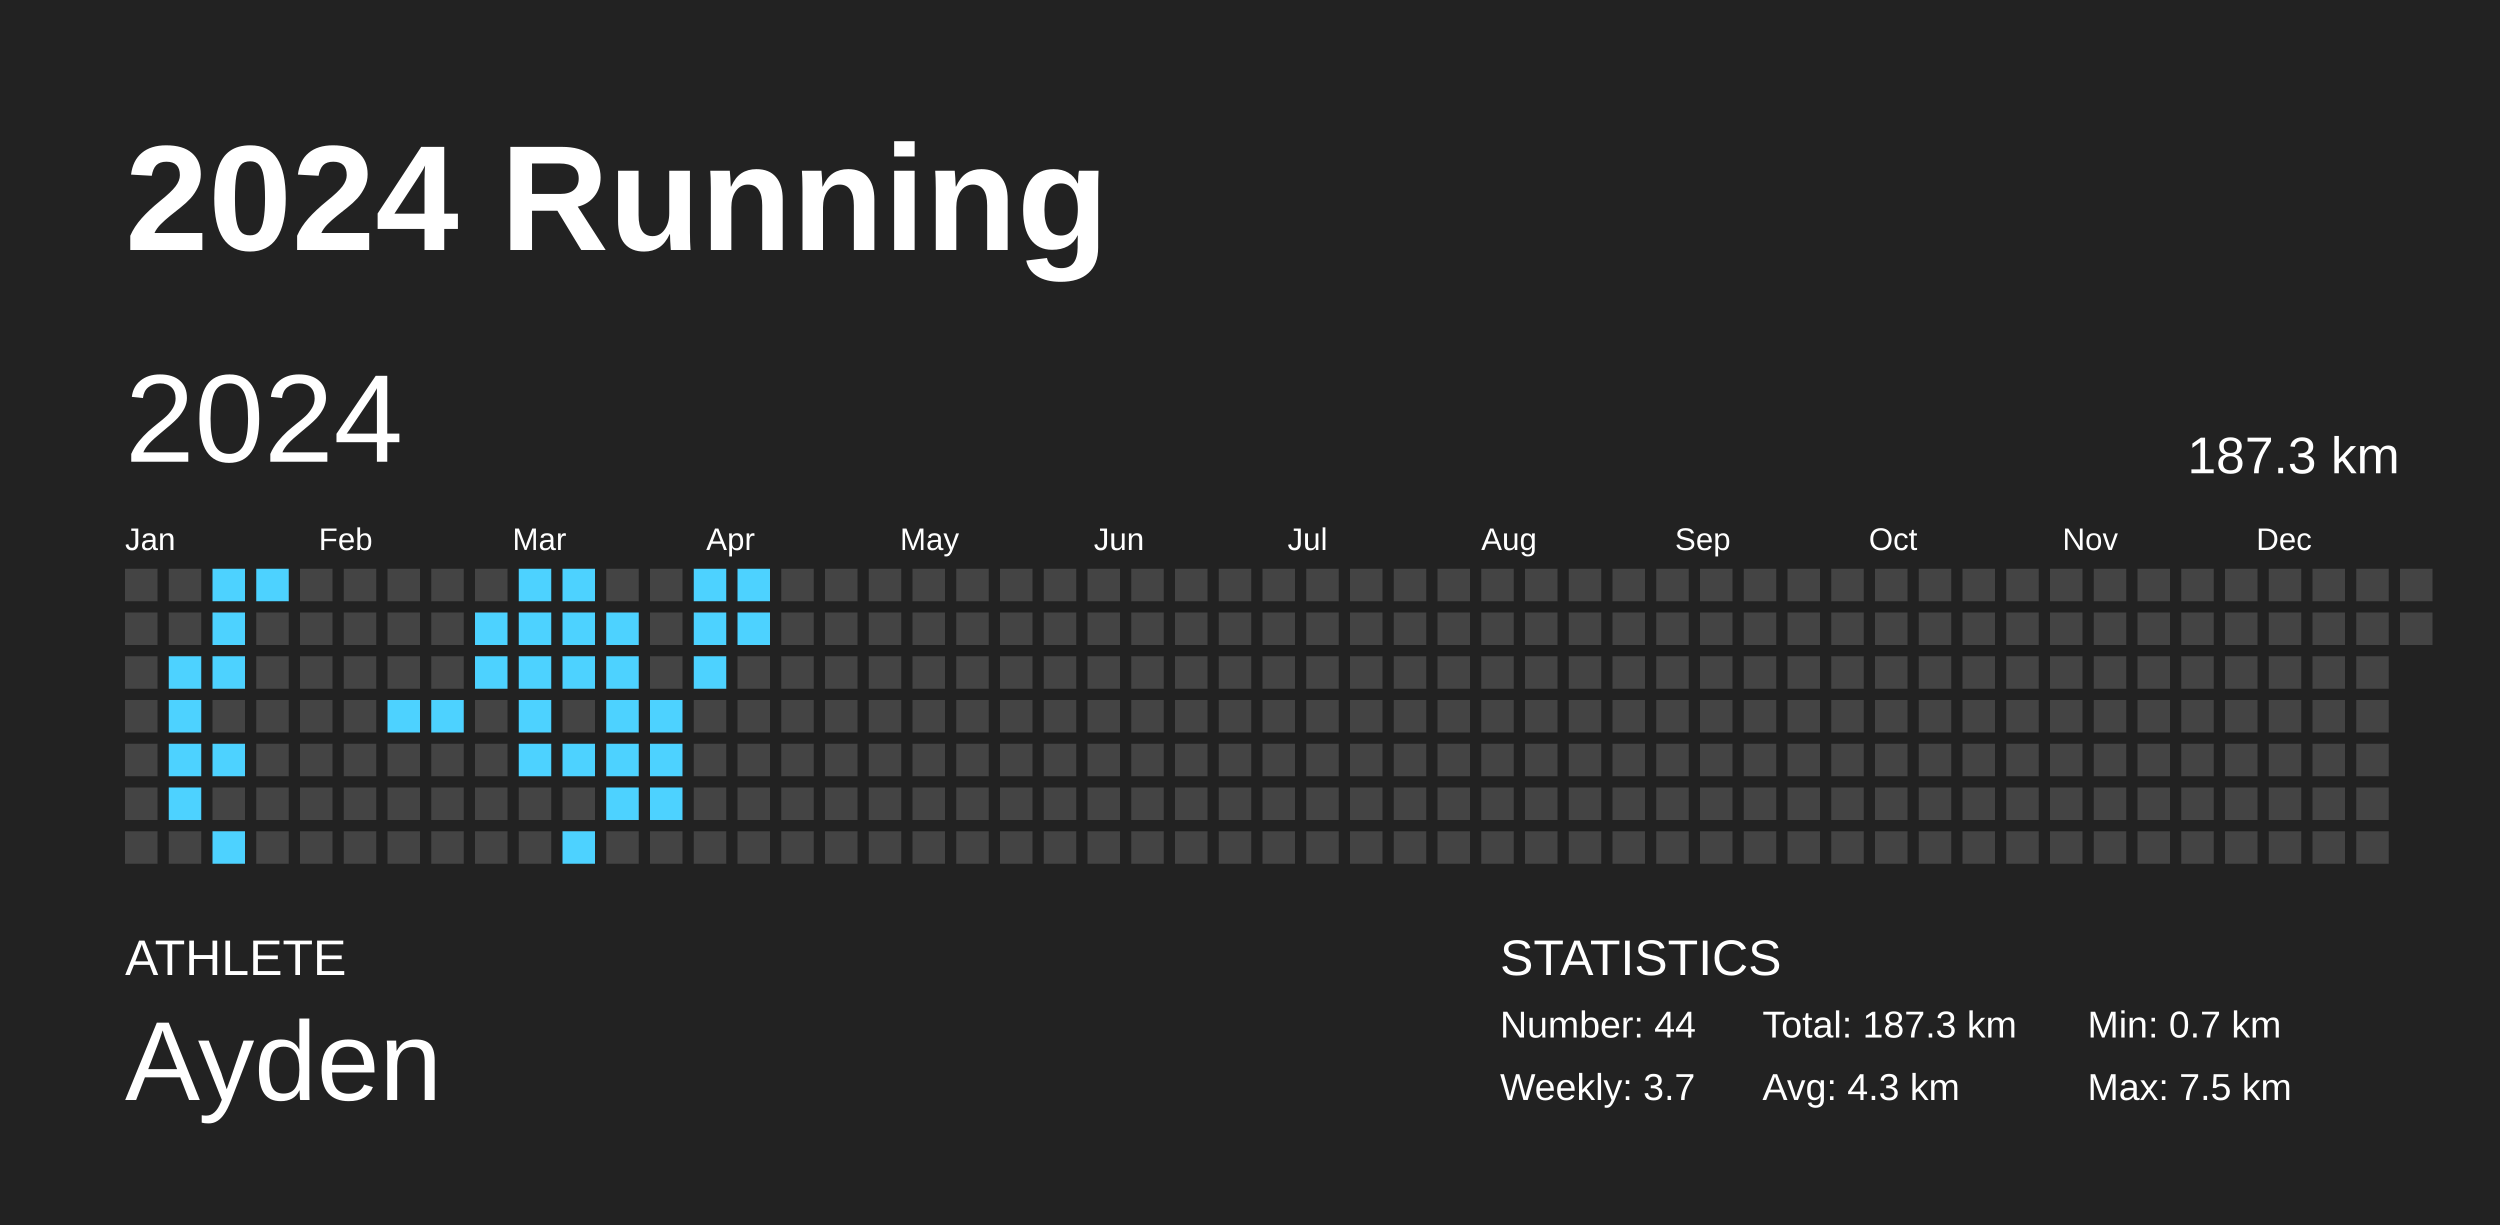
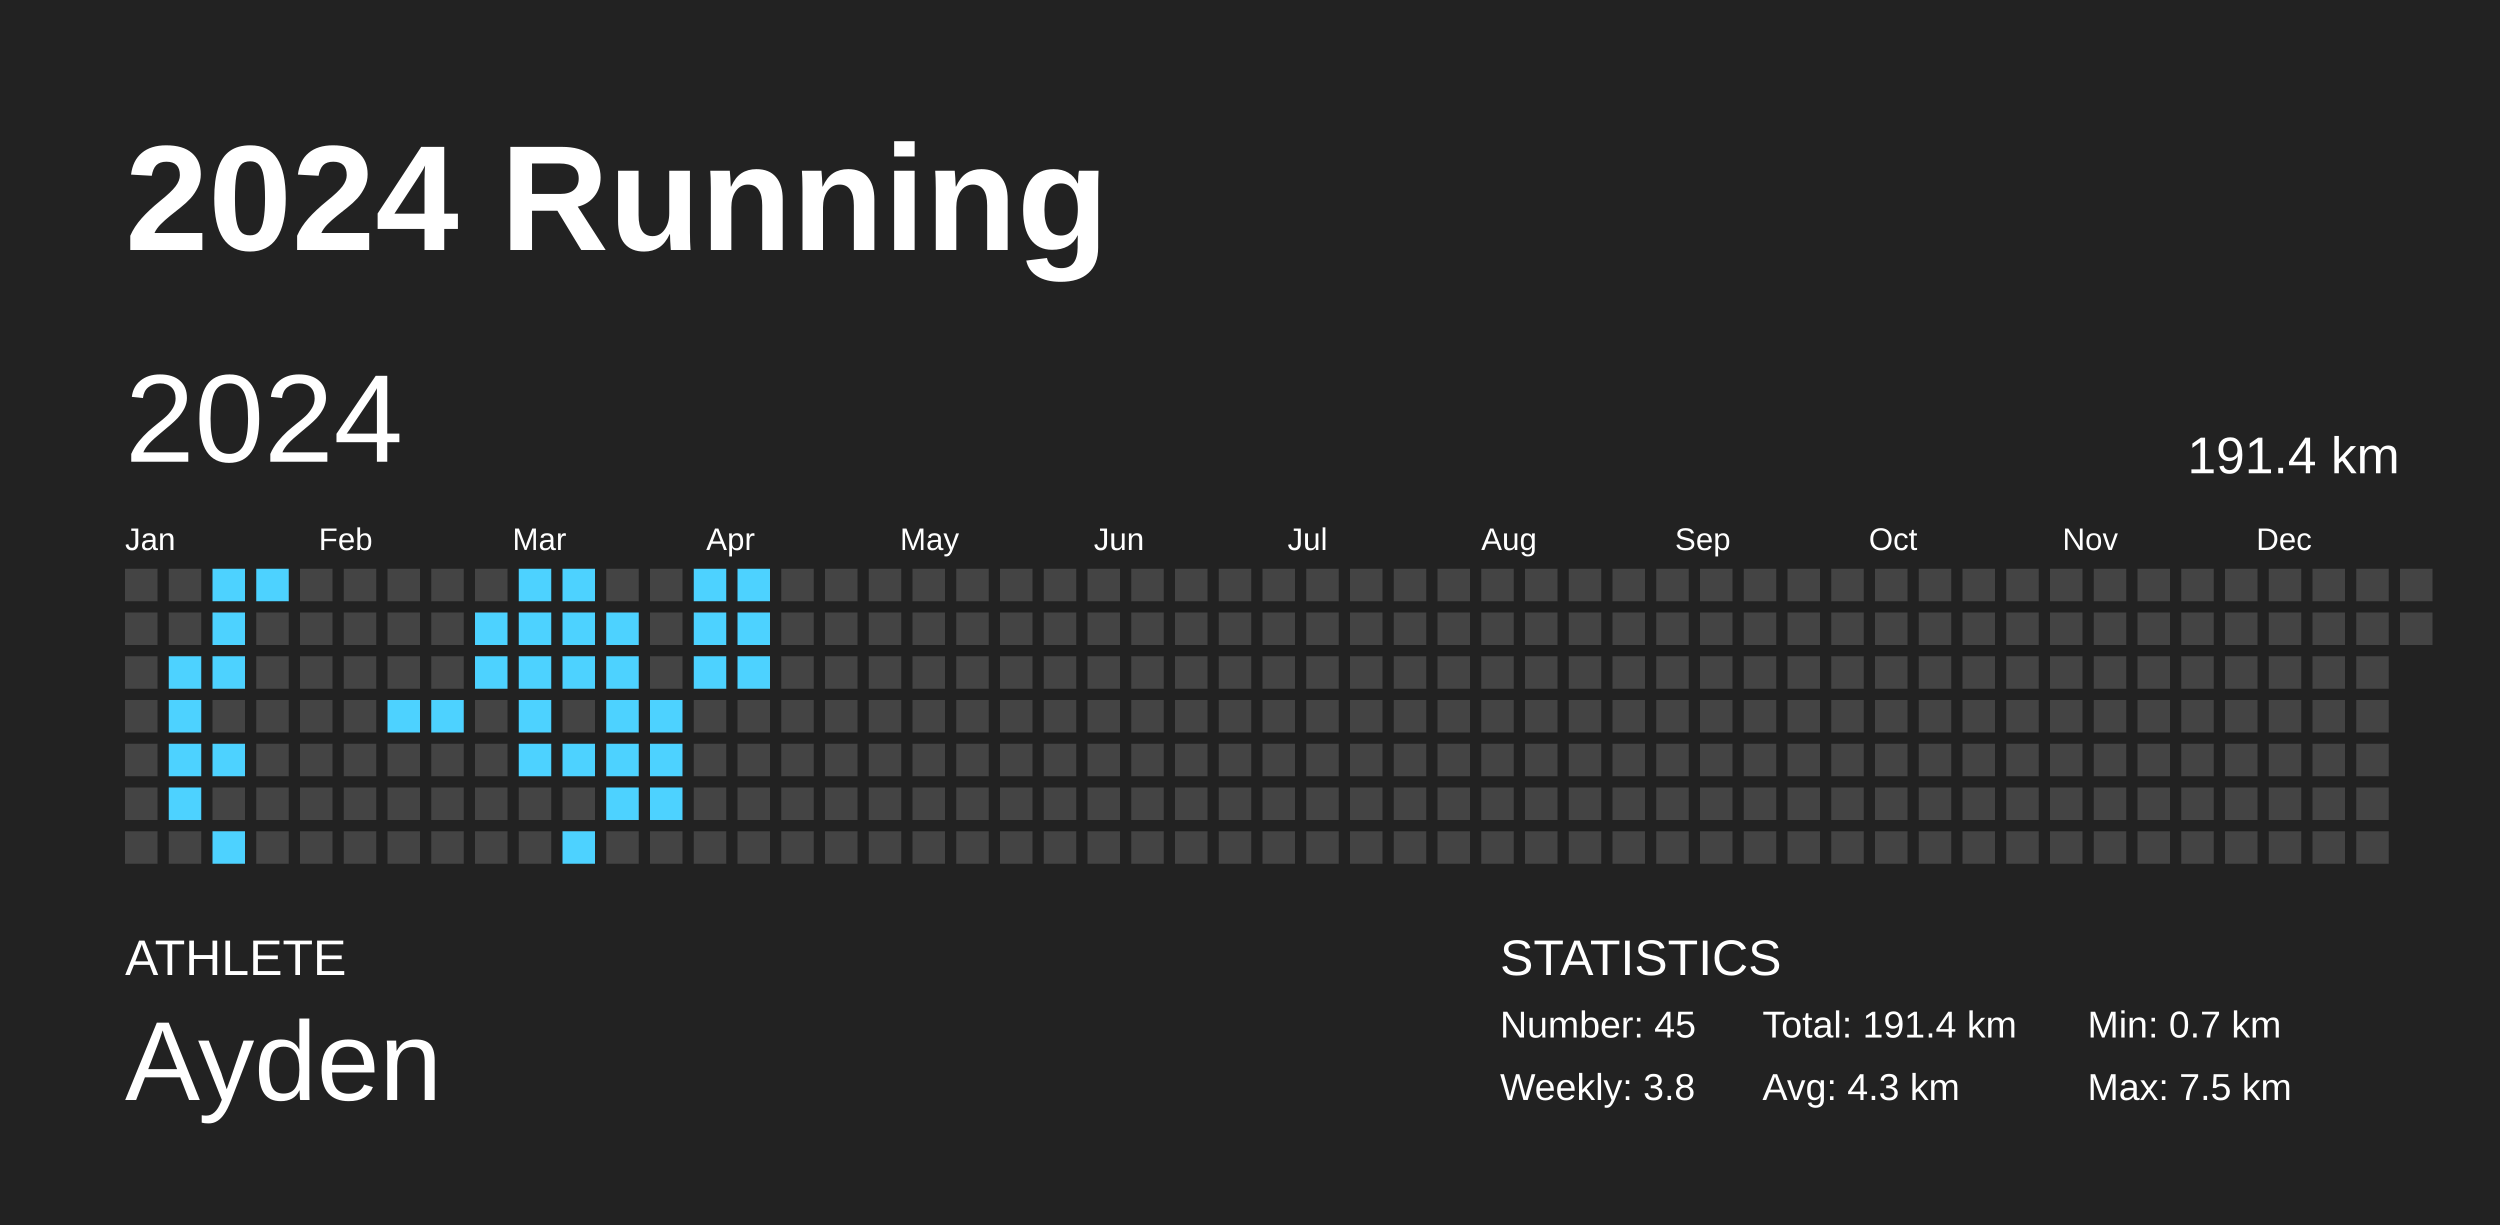
<svg xmlns="http://www.w3.org/2000/svg" baseProfile="full" height="98mm" version="1.1" viewBox="0,0,200,98" width="200mm">
  <defs />
  <rect fill="#222222" height="98" width="200" x="0" y="0" />
  <text fill="#FFFFFF" style="font-size:12px; font-family:Arial; font-weight:bold;" x="10" y="20">2024 Running</text>
  <text fill="#FFFFFF" style="font-size:4px; font-family:Arial" x="10" y="78">ATHLETE</text>
  <text fill="#FFFFFF" style="font-size:9px; font-family:Arial" x="10" y="88">Ayden</text>
  <text fill="#FFFFFF" style="font-size:4px; font-family:Arial" x="120" y="78">STATISTICS</text>
-   <text fill="#FFFFFF" style="font-size:3px; font-family:Arial" x="120" y="83">Number: 44</text>
-   <text fill="#FFFFFF" style="font-size:3px; font-family:Arial" x="120" y="88">Weekly: 3.7</text>
-   <text fill="#FFFFFF" style="font-size:3px; font-family:Arial" x="141" y="83">Total: 187.3 km</text>
+   <text fill="#FFFFFF" style="font-size:3px; font-family:Arial" x="120" y="83">Number: 45</text>
+   <text fill="#FFFFFF" style="font-size:3px; font-family:Arial" x="120" y="88">Weekly: 3.8</text>
+   <text fill="#FFFFFF" style="font-size:3px; font-family:Arial" x="141" y="83">Total: 191.4 km</text>
  <text fill="#FFFFFF" style="font-size:3px; font-family:Arial" x="141" y="88">Avg: 4.3 km</text>
  <text fill="#FFFFFF" style="font-size:3px; font-family:Arial" x="167" y="83">Min: 0.7 km</text>
  <text fill="#FFFFFF" style="font-size:3px; font-family:Arial" x="167" y="88">Max: 7.5 km</text>
  <text dominant-baseline="hanging" fill="#FFFFFF" style="font-size:10.0px; font-family:Arial;" x="10" y="30">2024</text>
-   <text dominant-baseline="hanging" fill="#FFFFFF" style="font-size:4.125px; font-family:Arial;" x="175" y="35">187.3 km</text>
+   <text dominant-baseline="hanging" fill="#FFFFFF" style="font-size:4.125px; font-family:Arial;" x="175" y="35">191.4 km</text>
  <text fill="#FFFFFF" style="font-size:2.5px; font-family:Arial" x="10.0" y="44">Jan</text>
  <text fill="#FFFFFF" style="font-size:2.5px; font-family:Arial" x="25.5" y="44">Feb</text>
  <text fill="#FFFFFF" style="font-size:2.5px; font-family:Arial" x="41.0" y="44">Mar</text>
  <text fill="#FFFFFF" style="font-size:2.5px; font-family:Arial" x="56.5" y="44">Apr</text>
  <text fill="#FFFFFF" style="font-size:2.5px; font-family:Arial" x="72.0" y="44">May</text>
  <text fill="#FFFFFF" style="font-size:2.5px; font-family:Arial" x="87.5" y="44">Jun</text>
  <text fill="#FFFFFF" style="font-size:2.5px; font-family:Arial" x="103.0" y="44">Jul</text>
  <text fill="#FFFFFF" style="font-size:2.5px; font-family:Arial" x="118.5" y="44">Aug</text>
  <text fill="#FFFFFF" style="font-size:2.5px; font-family:Arial" x="134.0" y="44">Sep</text>
  <text fill="#FFFFFF" style="font-size:2.5px; font-family:Arial" x="149.5" y="44">Oct</text>
  <text fill="#FFFFFF" style="font-size:2.5px; font-family:Arial" x="165.0" y="44">Nov</text>
  <text fill="#FFFFFF" style="font-size:2.5px; font-family:Arial" x="180.5" y="44">Dec</text>
  <rect fill="#444444" height="2.6" width="2.6" x="10.0" y="45.5" />
  <rect fill="#444444" height="2.6" width="2.6" x="10.0" y="49.0" />
  <rect fill="#444444" height="2.6" width="2.6" x="10.0" y="52.5" />
  <rect fill="#444444" height="2.6" width="2.6" x="10.0" y="56.0" />
  <rect fill="#444444" height="2.6" width="2.6" x="10.0" y="59.5" />
  <rect fill="#444444" height="2.6" width="2.6" x="10.0" y="63.0" />
  <rect fill="#444444" height="2.6" width="2.6" x="10.0" y="66.5" />
  <rect fill="#444444" height="2.6" width="2.6" x="13.5" y="45.5" />
  <rect fill="#444444" height="2.6" width="2.6" x="13.5" y="49.0" />
  <rect fill="#4dd2ff" height="2.6" width="2.6" x="13.5" y="52.5" />
  <rect fill="#4dd2ff" height="2.6" width="2.6" x="13.5" y="56.0" />
  <rect fill="#4dd2ff" height="2.6" width="2.6" x="13.5" y="59.5" />
  <rect fill="#4dd2ff" height="2.6" width="2.6" x="13.5" y="63.0" />
  <rect fill="#444444" height="2.6" width="2.6" x="13.5" y="66.5" />
  <rect fill="#4dd2ff" height="2.6" width="2.6" x="17.0" y="45.5" />
  <rect fill="#4dd2ff" height="2.6" width="2.6" x="17.0" y="49.0" />
  <rect fill="#4dd2ff" height="2.6" width="2.6" x="17.0" y="52.5" />
  <rect fill="#444444" height="2.6" width="2.6" x="17.0" y="56.0" />
  <rect fill="#4dd2ff" height="2.6" width="2.6" x="17.0" y="59.5" />
  <rect fill="#444444" height="2.6" width="2.6" x="17.0" y="63.0" />
  <rect fill="#4dd2ff" height="2.6" width="2.6" x="17.0" y="66.5" />
  <rect fill="#4dd2ff" height="2.6" width="2.6" x="20.5" y="45.5" />
  <rect fill="#444444" height="2.6" width="2.6" x="20.5" y="49.0" />
  <rect fill="#444444" height="2.6" width="2.6" x="20.5" y="52.5" />
  <rect fill="#444444" height="2.6" width="2.6" x="20.5" y="56.0" />
  <rect fill="#444444" height="2.6" width="2.6" x="20.5" y="59.5" />
  <rect fill="#444444" height="2.6" width="2.6" x="20.5" y="63.0" />
  <rect fill="#444444" height="2.6" width="2.6" x="20.5" y="66.5" />
  <rect fill="#444444" height="2.6" width="2.6" x="24.0" y="45.5" />
  <rect fill="#444444" height="2.6" width="2.6" x="24.0" y="49.0" />
  <rect fill="#444444" height="2.6" width="2.6" x="24.0" y="52.5" />
  <rect fill="#444444" height="2.6" width="2.6" x="24.0" y="56.0" />
  <rect fill="#444444" height="2.6" width="2.6" x="24.0" y="59.5" />
  <rect fill="#444444" height="2.6" width="2.6" x="24.0" y="63.0" />
  <rect fill="#444444" height="2.6" width="2.6" x="24.0" y="66.5" />
  <rect fill="#444444" height="2.6" width="2.6" x="27.5" y="45.5" />
  <rect fill="#444444" height="2.6" width="2.6" x="27.5" y="49.0" />
  <rect fill="#444444" height="2.6" width="2.6" x="27.5" y="52.5" />
  <rect fill="#444444" height="2.6" width="2.6" x="27.5" y="56.0" />
  <rect fill="#444444" height="2.6" width="2.6" x="27.5" y="59.5" />
  <rect fill="#444444" height="2.6" width="2.6" x="27.5" y="63.0" />
  <rect fill="#444444" height="2.6" width="2.6" x="27.5" y="66.5" />
  <rect fill="#444444" height="2.6" width="2.6" x="31.0" y="45.5" />
  <rect fill="#444444" height="2.6" width="2.6" x="31.0" y="49.0" />
  <rect fill="#444444" height="2.6" width="2.6" x="31.0" y="52.5" />
  <rect fill="#4dd2ff" height="2.6" width="2.6" x="31.0" y="56.0" />
  <rect fill="#444444" height="2.6" width="2.6" x="31.0" y="59.5" />
  <rect fill="#444444" height="2.6" width="2.6" x="31.0" y="63.0" />
  <rect fill="#444444" height="2.6" width="2.6" x="31.0" y="66.5" />
  <rect fill="#444444" height="2.6" width="2.6" x="34.5" y="45.5" />
  <rect fill="#444444" height="2.6" width="2.6" x="34.5" y="49.0" />
  <rect fill="#444444" height="2.6" width="2.6" x="34.5" y="52.5" />
  <rect fill="#4dd2ff" height="2.6" width="2.6" x="34.5" y="56.0" />
  <rect fill="#444444" height="2.6" width="2.6" x="34.5" y="59.5" />
  <rect fill="#444444" height="2.6" width="2.6" x="34.5" y="63.0" />
  <rect fill="#444444" height="2.6" width="2.6" x="34.5" y="66.5" />
  <rect fill="#444444" height="2.6" width="2.6" x="38.0" y="45.5" />
  <rect fill="#4dd2ff" height="2.6" width="2.6" x="38.0" y="49.0" />
  <rect fill="#4dd2ff" height="2.6" width="2.6" x="38.0" y="52.5" />
  <rect fill="#444444" height="2.6" width="2.6" x="38.0" y="56.0" />
  <rect fill="#444444" height="2.6" width="2.6" x="38.0" y="59.5" />
  <rect fill="#444444" height="2.6" width="2.6" x="38.0" y="63.0" />
  <rect fill="#444444" height="2.6" width="2.6" x="38.0" y="66.5" />
  <rect fill="#4dd2ff" height="2.6" width="2.6" x="41.5" y="45.5" />
  <rect fill="#4dd2ff" height="2.6" width="2.6" x="41.5" y="49.0" />
  <rect fill="#4dd2ff" height="2.6" width="2.6" x="41.5" y="52.5" />
  <rect fill="#4dd2ff" height="2.6" width="2.6" x="41.5" y="56.0" />
  <rect fill="#4dd2ff" height="2.6" width="2.6" x="41.5" y="59.5" />
  <rect fill="#444444" height="2.6" width="2.6" x="41.5" y="63.0" />
  <rect fill="#444444" height="2.6" width="2.6" x="41.5" y="66.5" />
  <rect fill="#4dd2ff" height="2.6" width="2.6" x="45.0" y="45.5" />
  <rect fill="#4dd2ff" height="2.6" width="2.6" x="45.0" y="49.0" />
  <rect fill="#4dd2ff" height="2.6" width="2.6" x="45.0" y="52.5" />
  <rect fill="#444444" height="2.6" width="2.6" x="45.0" y="56.0" />
  <rect fill="#4dd2ff" height="2.6" width="2.6" x="45.0" y="59.5" />
  <rect fill="#444444" height="2.6" width="2.6" x="45.0" y="63.0" />
  <rect fill="#4dd2ff" height="2.6" width="2.6" x="45.0" y="66.5" />
  <rect fill="#444444" height="2.6" width="2.6" x="48.5" y="45.5" />
  <rect fill="#4dd2ff" height="2.6" width="2.6" x="48.5" y="49.0" />
  <rect fill="#4dd2ff" height="2.6" width="2.6" x="48.5" y="52.5" />
  <rect fill="#4dd2ff" height="2.6" width="2.6" x="48.5" y="56.0" />
  <rect fill="#4dd2ff" height="2.6" width="2.6" x="48.5" y="59.5" />
  <rect fill="#4dd2ff" height="2.6" width="2.6" x="48.5" y="63.0" />
  <rect fill="#444444" height="2.6" width="2.6" x="48.5" y="66.5" />
  <rect fill="#444444" height="2.6" width="2.6" x="52.0" y="45.5" />
  <rect fill="#444444" height="2.6" width="2.6" x="52.0" y="49.0" />
  <rect fill="#444444" height="2.6" width="2.6" x="52.0" y="52.5" />
  <rect fill="#4dd2ff" height="2.6" width="2.6" x="52.0" y="56.0" />
  <rect fill="#4dd2ff" height="2.6" width="2.6" x="52.0" y="59.5" />
  <rect fill="#4dd2ff" height="2.6" width="2.6" x="52.0" y="63.0" />
  <rect fill="#444444" height="2.6" width="2.6" x="52.0" y="66.5" />
  <rect fill="#4dd2ff" height="2.6" width="2.6" x="55.5" y="45.5" />
  <rect fill="#4dd2ff" height="2.6" width="2.6" x="55.5" y="49.0" />
  <rect fill="#4dd2ff" height="2.6" width="2.6" x="55.5" y="52.5" />
  <rect fill="#444444" height="2.6" width="2.6" x="55.5" y="56.0" />
  <rect fill="#444444" height="2.6" width="2.6" x="55.5" y="59.5" />
  <rect fill="#444444" height="2.6" width="2.6" x="55.5" y="63.0" />
  <rect fill="#444444" height="2.6" width="2.6" x="55.5" y="66.5" />
  <rect fill="#4dd2ff" height="2.6" width="2.6" x="59.0" y="45.5" />
  <rect fill="#4dd2ff" height="2.6" width="2.6" x="59.0" y="49.0" />
-   <rect fill="#444444" height="2.6" width="2.6" x="59.0" y="52.5" />
+   <rect fill="#4dd2ff" height="2.6" width="2.6" x="59.0" y="52.5" />
  <rect fill="#444444" height="2.6" width="2.6" x="59.0" y="56.0" />
  <rect fill="#444444" height="2.6" width="2.6" x="59.0" y="59.5" />
  <rect fill="#444444" height="2.6" width="2.6" x="59.0" y="63.0" />
  <rect fill="#444444" height="2.6" width="2.6" x="59.0" y="66.5" />
  <rect fill="#444444" height="2.6" width="2.6" x="62.5" y="45.5" />
  <rect fill="#444444" height="2.6" width="2.6" x="62.5" y="49.0" />
  <rect fill="#444444" height="2.6" width="2.6" x="62.5" y="52.5" />
  <rect fill="#444444" height="2.6" width="2.6" x="62.5" y="56.0" />
  <rect fill="#444444" height="2.6" width="2.6" x="62.5" y="59.5" />
  <rect fill="#444444" height="2.6" width="2.6" x="62.5" y="63.0" />
  <rect fill="#444444" height="2.6" width="2.6" x="62.5" y="66.5" />
  <rect fill="#444444" height="2.6" width="2.6" x="66.0" y="45.5" />
  <rect fill="#444444" height="2.6" width="2.6" x="66.0" y="49.0" />
  <rect fill="#444444" height="2.6" width="2.6" x="66.0" y="52.5" />
  <rect fill="#444444" height="2.6" width="2.6" x="66.0" y="56.0" />
  <rect fill="#444444" height="2.6" width="2.6" x="66.0" y="59.5" />
  <rect fill="#444444" height="2.6" width="2.6" x="66.0" y="63.0" />
  <rect fill="#444444" height="2.6" width="2.6" x="66.0" y="66.5" />
  <rect fill="#444444" height="2.6" width="2.6" x="69.5" y="45.5" />
  <rect fill="#444444" height="2.6" width="2.6" x="69.5" y="49.0" />
  <rect fill="#444444" height="2.6" width="2.6" x="69.5" y="52.5" />
  <rect fill="#444444" height="2.6" width="2.6" x="69.5" y="56.0" />
  <rect fill="#444444" height="2.6" width="2.6" x="69.5" y="59.5" />
  <rect fill="#444444" height="2.6" width="2.6" x="69.5" y="63.0" />
  <rect fill="#444444" height="2.6" width="2.6" x="69.5" y="66.5" />
  <rect fill="#444444" height="2.6" width="2.6" x="73.0" y="45.5" />
  <rect fill="#444444" height="2.6" width="2.6" x="73.0" y="49.0" />
  <rect fill="#444444" height="2.6" width="2.6" x="73.0" y="52.5" />
  <rect fill="#444444" height="2.6" width="2.6" x="73.0" y="56.0" />
  <rect fill="#444444" height="2.6" width="2.6" x="73.0" y="59.5" />
  <rect fill="#444444" height="2.6" width="2.6" x="73.0" y="63.0" />
  <rect fill="#444444" height="2.6" width="2.6" x="73.0" y="66.5" />
  <rect fill="#444444" height="2.6" width="2.6" x="76.5" y="45.5" />
  <rect fill="#444444" height="2.6" width="2.6" x="76.5" y="49.0" />
  <rect fill="#444444" height="2.6" width="2.6" x="76.5" y="52.5" />
  <rect fill="#444444" height="2.6" width="2.6" x="76.5" y="56.0" />
  <rect fill="#444444" height="2.6" width="2.6" x="76.5" y="59.5" />
  <rect fill="#444444" height="2.6" width="2.6" x="76.5" y="63.0" />
  <rect fill="#444444" height="2.6" width="2.6" x="76.5" y="66.5" />
  <rect fill="#444444" height="2.6" width="2.6" x="80.0" y="45.5" />
  <rect fill="#444444" height="2.6" width="2.6" x="80.0" y="49.0" />
  <rect fill="#444444" height="2.6" width="2.6" x="80.0" y="52.5" />
  <rect fill="#444444" height="2.6" width="2.6" x="80.0" y="56.0" />
  <rect fill="#444444" height="2.6" width="2.6" x="80.0" y="59.5" />
  <rect fill="#444444" height="2.6" width="2.6" x="80.0" y="63.0" />
  <rect fill="#444444" height="2.6" width="2.6" x="80.0" y="66.5" />
  <rect fill="#444444" height="2.6" width="2.6" x="83.5" y="45.5" />
  <rect fill="#444444" height="2.6" width="2.6" x="83.5" y="49.0" />
  <rect fill="#444444" height="2.6" width="2.6" x="83.5" y="52.5" />
  <rect fill="#444444" height="2.6" width="2.6" x="83.5" y="56.0" />
  <rect fill="#444444" height="2.6" width="2.6" x="83.5" y="59.5" />
  <rect fill="#444444" height="2.6" width="2.6" x="83.5" y="63.0" />
  <rect fill="#444444" height="2.6" width="2.6" x="83.5" y="66.5" />
  <rect fill="#444444" height="2.6" width="2.6" x="87.0" y="45.5" />
  <rect fill="#444444" height="2.6" width="2.6" x="87.0" y="49.0" />
  <rect fill="#444444" height="2.6" width="2.6" x="87.0" y="52.5" />
  <rect fill="#444444" height="2.6" width="2.6" x="87.0" y="56.0" />
  <rect fill="#444444" height="2.6" width="2.6" x="87.0" y="59.5" />
  <rect fill="#444444" height="2.6" width="2.6" x="87.0" y="63.0" />
  <rect fill="#444444" height="2.6" width="2.6" x="87.0" y="66.5" />
  <rect fill="#444444" height="2.6" width="2.6" x="90.5" y="45.5" />
  <rect fill="#444444" height="2.6" width="2.6" x="90.5" y="49.0" />
  <rect fill="#444444" height="2.6" width="2.6" x="90.5" y="52.5" />
  <rect fill="#444444" height="2.6" width="2.6" x="90.5" y="56.0" />
  <rect fill="#444444" height="2.6" width="2.6" x="90.5" y="59.5" />
  <rect fill="#444444" height="2.6" width="2.6" x="90.5" y="63.0" />
  <rect fill="#444444" height="2.6" width="2.6" x="90.5" y="66.5" />
  <rect fill="#444444" height="2.6" width="2.6" x="94.0" y="45.5" />
  <rect fill="#444444" height="2.6" width="2.6" x="94.0" y="49.0" />
  <rect fill="#444444" height="2.6" width="2.6" x="94.0" y="52.5" />
  <rect fill="#444444" height="2.6" width="2.6" x="94.0" y="56.0" />
  <rect fill="#444444" height="2.6" width="2.6" x="94.0" y="59.5" />
  <rect fill="#444444" height="2.6" width="2.6" x="94.0" y="63.0" />
  <rect fill="#444444" height="2.6" width="2.6" x="94.0" y="66.5" />
  <rect fill="#444444" height="2.6" width="2.6" x="97.5" y="45.5" />
  <rect fill="#444444" height="2.6" width="2.6" x="97.5" y="49.0" />
  <rect fill="#444444" height="2.6" width="2.6" x="97.5" y="52.5" />
  <rect fill="#444444" height="2.6" width="2.6" x="97.5" y="56.0" />
  <rect fill="#444444" height="2.6" width="2.6" x="97.5" y="59.5" />
  <rect fill="#444444" height="2.6" width="2.6" x="97.5" y="63.0" />
  <rect fill="#444444" height="2.6" width="2.6" x="97.5" y="66.5" />
  <rect fill="#444444" height="2.6" width="2.6" x="101.0" y="45.5" />
  <rect fill="#444444" height="2.6" width="2.6" x="101.0" y="49.0" />
  <rect fill="#444444" height="2.6" width="2.6" x="101.0" y="52.5" />
  <rect fill="#444444" height="2.6" width="2.6" x="101.0" y="56.0" />
  <rect fill="#444444" height="2.6" width="2.6" x="101.0" y="59.5" />
  <rect fill="#444444" height="2.6" width="2.6" x="101.0" y="63.0" />
  <rect fill="#444444" height="2.6" width="2.6" x="101.0" y="66.5" />
  <rect fill="#444444" height="2.6" width="2.6" x="104.5" y="45.5" />
  <rect fill="#444444" height="2.6" width="2.6" x="104.5" y="49.0" />
  <rect fill="#444444" height="2.6" width="2.6" x="104.5" y="52.5" />
  <rect fill="#444444" height="2.6" width="2.6" x="104.5" y="56.0" />
  <rect fill="#444444" height="2.6" width="2.6" x="104.5" y="59.5" />
  <rect fill="#444444" height="2.6" width="2.6" x="104.5" y="63.0" />
  <rect fill="#444444" height="2.6" width="2.6" x="104.5" y="66.5" />
  <rect fill="#444444" height="2.6" width="2.6" x="108.0" y="45.5" />
  <rect fill="#444444" height="2.6" width="2.6" x="108.0" y="49.0" />
  <rect fill="#444444" height="2.6" width="2.6" x="108.0" y="52.5" />
  <rect fill="#444444" height="2.6" width="2.6" x="108.0" y="56.0" />
  <rect fill="#444444" height="2.6" width="2.6" x="108.0" y="59.5" />
  <rect fill="#444444" height="2.6" width="2.6" x="108.0" y="63.0" />
  <rect fill="#444444" height="2.6" width="2.6" x="108.0" y="66.5" />
  <rect fill="#444444" height="2.6" width="2.6" x="111.5" y="45.5" />
  <rect fill="#444444" height="2.6" width="2.6" x="111.5" y="49.0" />
  <rect fill="#444444" height="2.6" width="2.6" x="111.5" y="52.5" />
  <rect fill="#444444" height="2.6" width="2.6" x="111.5" y="56.0" />
  <rect fill="#444444" height="2.6" width="2.6" x="111.5" y="59.5" />
  <rect fill="#444444" height="2.6" width="2.6" x="111.5" y="63.0" />
  <rect fill="#444444" height="2.6" width="2.6" x="111.5" y="66.5" />
  <rect fill="#444444" height="2.6" width="2.6" x="115.0" y="45.5" />
  <rect fill="#444444" height="2.6" width="2.6" x="115.0" y="49.0" />
  <rect fill="#444444" height="2.6" width="2.6" x="115.0" y="52.5" />
  <rect fill="#444444" height="2.6" width="2.6" x="115.0" y="56.0" />
  <rect fill="#444444" height="2.6" width="2.6" x="115.0" y="59.5" />
  <rect fill="#444444" height="2.6" width="2.6" x="115.0" y="63.0" />
  <rect fill="#444444" height="2.6" width="2.6" x="115.0" y="66.5" />
  <rect fill="#444444" height="2.6" width="2.6" x="118.5" y="45.5" />
  <rect fill="#444444" height="2.6" width="2.6" x="118.5" y="49.0" />
  <rect fill="#444444" height="2.6" width="2.6" x="118.5" y="52.5" />
  <rect fill="#444444" height="2.6" width="2.6" x="118.5" y="56.0" />
  <rect fill="#444444" height="2.6" width="2.6" x="118.5" y="59.5" />
  <rect fill="#444444" height="2.6" width="2.6" x="118.5" y="63.0" />
  <rect fill="#444444" height="2.6" width="2.6" x="118.5" y="66.5" />
  <rect fill="#444444" height="2.6" width="2.6" x="122.0" y="45.5" />
  <rect fill="#444444" height="2.6" width="2.6" x="122.0" y="49.0" />
  <rect fill="#444444" height="2.6" width="2.6" x="122.0" y="52.5" />
  <rect fill="#444444" height="2.6" width="2.6" x="122.0" y="56.0" />
  <rect fill="#444444" height="2.6" width="2.6" x="122.0" y="59.5" />
  <rect fill="#444444" height="2.6" width="2.6" x="122.0" y="63.0" />
  <rect fill="#444444" height="2.6" width="2.6" x="122.0" y="66.5" />
  <rect fill="#444444" height="2.6" width="2.6" x="125.5" y="45.5" />
  <rect fill="#444444" height="2.6" width="2.6" x="125.5" y="49.0" />
  <rect fill="#444444" height="2.6" width="2.6" x="125.5" y="52.5" />
  <rect fill="#444444" height="2.6" width="2.6" x="125.5" y="56.0" />
  <rect fill="#444444" height="2.6" width="2.6" x="125.5" y="59.5" />
  <rect fill="#444444" height="2.6" width="2.6" x="125.5" y="63.0" />
  <rect fill="#444444" height="2.6" width="2.6" x="125.5" y="66.5" />
  <rect fill="#444444" height="2.6" width="2.6" x="129.0" y="45.5" />
  <rect fill="#444444" height="2.6" width="2.6" x="129.0" y="49.0" />
  <rect fill="#444444" height="2.6" width="2.6" x="129.0" y="52.5" />
  <rect fill="#444444" height="2.6" width="2.6" x="129.0" y="56.0" />
  <rect fill="#444444" height="2.6" width="2.6" x="129.0" y="59.5" />
  <rect fill="#444444" height="2.6" width="2.6" x="129.0" y="63.0" />
  <rect fill="#444444" height="2.6" width="2.6" x="129.0" y="66.5" />
  <rect fill="#444444" height="2.6" width="2.6" x="132.5" y="45.5" />
  <rect fill="#444444" height="2.6" width="2.6" x="132.5" y="49.0" />
  <rect fill="#444444" height="2.6" width="2.6" x="132.5" y="52.5" />
  <rect fill="#444444" height="2.6" width="2.6" x="132.5" y="56.0" />
  <rect fill="#444444" height="2.6" width="2.6" x="132.5" y="59.5" />
  <rect fill="#444444" height="2.6" width="2.6" x="132.5" y="63.0" />
  <rect fill="#444444" height="2.6" width="2.6" x="132.5" y="66.5" />
  <rect fill="#444444" height="2.6" width="2.6" x="136.0" y="45.5" />
  <rect fill="#444444" height="2.6" width="2.6" x="136.0" y="49.0" />
  <rect fill="#444444" height="2.6" width="2.6" x="136.0" y="52.5" />
  <rect fill="#444444" height="2.6" width="2.6" x="136.0" y="56.0" />
  <rect fill="#444444" height="2.6" width="2.6" x="136.0" y="59.5" />
  <rect fill="#444444" height="2.6" width="2.6" x="136.0" y="63.0" />
  <rect fill="#444444" height="2.6" width="2.6" x="136.0" y="66.5" />
  <rect fill="#444444" height="2.6" width="2.6" x="139.5" y="45.5" />
  <rect fill="#444444" height="2.6" width="2.6" x="139.5" y="49.0" />
  <rect fill="#444444" height="2.6" width="2.6" x="139.5" y="52.5" />
  <rect fill="#444444" height="2.6" width="2.6" x="139.5" y="56.0" />
  <rect fill="#444444" height="2.6" width="2.6" x="139.5" y="59.5" />
  <rect fill="#444444" height="2.6" width="2.6" x="139.5" y="63.0" />
  <rect fill="#444444" height="2.6" width="2.6" x="139.5" y="66.5" />
  <rect fill="#444444" height="2.6" width="2.6" x="143.0" y="45.5" />
  <rect fill="#444444" height="2.6" width="2.6" x="143.0" y="49.0" />
  <rect fill="#444444" height="2.6" width="2.6" x="143.0" y="52.5" />
  <rect fill="#444444" height="2.6" width="2.6" x="143.0" y="56.0" />
  <rect fill="#444444" height="2.6" width="2.6" x="143.0" y="59.5" />
  <rect fill="#444444" height="2.6" width="2.6" x="143.0" y="63.0" />
  <rect fill="#444444" height="2.6" width="2.6" x="143.0" y="66.5" />
  <rect fill="#444444" height="2.6" width="2.6" x="146.5" y="45.5" />
  <rect fill="#444444" height="2.6" width="2.6" x="146.5" y="49.0" />
  <rect fill="#444444" height="2.6" width="2.6" x="146.5" y="52.5" />
  <rect fill="#444444" height="2.6" width="2.6" x="146.5" y="56.0" />
  <rect fill="#444444" height="2.6" width="2.6" x="146.5" y="59.5" />
  <rect fill="#444444" height="2.6" width="2.6" x="146.5" y="63.0" />
  <rect fill="#444444" height="2.6" width="2.6" x="146.5" y="66.5" />
  <rect fill="#444444" height="2.6" width="2.6" x="150.0" y="45.5" />
  <rect fill="#444444" height="2.6" width="2.6" x="150.0" y="49.0" />
  <rect fill="#444444" height="2.6" width="2.6" x="150.0" y="52.5" />
  <rect fill="#444444" height="2.6" width="2.6" x="150.0" y="56.0" />
  <rect fill="#444444" height="2.6" width="2.6" x="150.0" y="59.5" />
  <rect fill="#444444" height="2.6" width="2.6" x="150.0" y="63.0" />
  <rect fill="#444444" height="2.6" width="2.6" x="150.0" y="66.5" />
  <rect fill="#444444" height="2.6" width="2.6" x="153.5" y="45.5" />
  <rect fill="#444444" height="2.6" width="2.6" x="153.5" y="49.0" />
  <rect fill="#444444" height="2.6" width="2.6" x="153.5" y="52.5" />
  <rect fill="#444444" height="2.6" width="2.6" x="153.5" y="56.0" />
  <rect fill="#444444" height="2.6" width="2.6" x="153.5" y="59.5" />
  <rect fill="#444444" height="2.6" width="2.6" x="153.5" y="63.0" />
  <rect fill="#444444" height="2.6" width="2.6" x="153.5" y="66.5" />
  <rect fill="#444444" height="2.6" width="2.6" x="157.0" y="45.5" />
  <rect fill="#444444" height="2.6" width="2.6" x="157.0" y="49.0" />
  <rect fill="#444444" height="2.6" width="2.6" x="157.0" y="52.5" />
  <rect fill="#444444" height="2.6" width="2.6" x="157.0" y="56.0" />
  <rect fill="#444444" height="2.6" width="2.6" x="157.0" y="59.5" />
  <rect fill="#444444" height="2.6" width="2.6" x="157.0" y="63.0" />
  <rect fill="#444444" height="2.6" width="2.6" x="157.0" y="66.5" />
  <rect fill="#444444" height="2.6" width="2.6" x="160.5" y="45.5" />
  <rect fill="#444444" height="2.6" width="2.6" x="160.5" y="49.0" />
  <rect fill="#444444" height="2.6" width="2.6" x="160.5" y="52.5" />
  <rect fill="#444444" height="2.6" width="2.6" x="160.5" y="56.0" />
  <rect fill="#444444" height="2.6" width="2.6" x="160.5" y="59.5" />
  <rect fill="#444444" height="2.6" width="2.6" x="160.5" y="63.0" />
  <rect fill="#444444" height="2.6" width="2.6" x="160.5" y="66.5" />
  <rect fill="#444444" height="2.6" width="2.6" x="164.0" y="45.5" />
  <rect fill="#444444" height="2.6" width="2.6" x="164.0" y="49.0" />
  <rect fill="#444444" height="2.6" width="2.6" x="164.0" y="52.5" />
  <rect fill="#444444" height="2.6" width="2.6" x="164.0" y="56.0" />
  <rect fill="#444444" height="2.6" width="2.6" x="164.0" y="59.5" />
  <rect fill="#444444" height="2.6" width="2.6" x="164.0" y="63.0" />
  <rect fill="#444444" height="2.6" width="2.6" x="164.0" y="66.5" />
  <rect fill="#444444" height="2.6" width="2.6" x="167.5" y="45.5" />
  <rect fill="#444444" height="2.6" width="2.6" x="167.5" y="49.0" />
  <rect fill="#444444" height="2.6" width="2.6" x="167.5" y="52.5" />
  <rect fill="#444444" height="2.6" width="2.6" x="167.5" y="56.0" />
  <rect fill="#444444" height="2.6" width="2.6" x="167.5" y="59.5" />
  <rect fill="#444444" height="2.6" width="2.6" x="167.5" y="63.0" />
  <rect fill="#444444" height="2.6" width="2.6" x="167.5" y="66.5" />
  <rect fill="#444444" height="2.6" width="2.6" x="171.0" y="45.5" />
  <rect fill="#444444" height="2.6" width="2.6" x="171.0" y="49.0" />
  <rect fill="#444444" height="2.6" width="2.6" x="171.0" y="52.5" />
  <rect fill="#444444" height="2.6" width="2.6" x="171.0" y="56.0" />
  <rect fill="#444444" height="2.6" width="2.6" x="171.0" y="59.5" />
  <rect fill="#444444" height="2.6" width="2.6" x="171.0" y="63.0" />
  <rect fill="#444444" height="2.6" width="2.6" x="171.0" y="66.5" />
  <rect fill="#444444" height="2.6" width="2.6" x="174.5" y="45.5" />
  <rect fill="#444444" height="2.6" width="2.6" x="174.5" y="49.0" />
  <rect fill="#444444" height="2.6" width="2.6" x="174.5" y="52.5" />
  <rect fill="#444444" height="2.6" width="2.6" x="174.5" y="56.0" />
  <rect fill="#444444" height="2.6" width="2.6" x="174.5" y="59.5" />
  <rect fill="#444444" height="2.6" width="2.6" x="174.5" y="63.0" />
  <rect fill="#444444" height="2.6" width="2.6" x="174.5" y="66.5" />
  <rect fill="#444444" height="2.6" width="2.6" x="178.0" y="45.5" />
  <rect fill="#444444" height="2.6" width="2.6" x="178.0" y="49.0" />
  <rect fill="#444444" height="2.6" width="2.6" x="178.0" y="52.5" />
  <rect fill="#444444" height="2.6" width="2.6" x="178.0" y="56.0" />
  <rect fill="#444444" height="2.6" width="2.6" x="178.0" y="59.5" />
  <rect fill="#444444" height="2.6" width="2.6" x="178.0" y="63.0" />
  <rect fill="#444444" height="2.6" width="2.6" x="178.0" y="66.5" />
  <rect fill="#444444" height="2.6" width="2.6" x="181.5" y="45.5" />
  <rect fill="#444444" height="2.6" width="2.6" x="181.5" y="49.0" />
  <rect fill="#444444" height="2.6" width="2.6" x="181.5" y="52.5" />
  <rect fill="#444444" height="2.6" width="2.6" x="181.5" y="56.0" />
  <rect fill="#444444" height="2.6" width="2.6" x="181.5" y="59.5" />
  <rect fill="#444444" height="2.6" width="2.6" x="181.5" y="63.0" />
  <rect fill="#444444" height="2.6" width="2.6" x="181.5" y="66.5" />
  <rect fill="#444444" height="2.6" width="2.6" x="185.0" y="45.5" />
  <rect fill="#444444" height="2.6" width="2.6" x="185.0" y="49.0" />
  <rect fill="#444444" height="2.6" width="2.6" x="185.0" y="52.5" />
  <rect fill="#444444" height="2.6" width="2.6" x="185.0" y="56.0" />
  <rect fill="#444444" height="2.6" width="2.6" x="185.0" y="59.5" />
  <rect fill="#444444" height="2.6" width="2.6" x="185.0" y="63.0" />
  <rect fill="#444444" height="2.6" width="2.6" x="185.0" y="66.5" />
  <rect fill="#444444" height="2.6" width="2.6" x="188.5" y="45.5" />
  <rect fill="#444444" height="2.6" width="2.6" x="188.5" y="49.0" />
  <rect fill="#444444" height="2.6" width="2.6" x="188.5" y="52.5" />
  <rect fill="#444444" height="2.6" width="2.6" x="188.5" y="56.0" />
  <rect fill="#444444" height="2.6" width="2.6" x="188.5" y="59.5" />
  <rect fill="#444444" height="2.6" width="2.6" x="188.5" y="63.0" />
  <rect fill="#444444" height="2.6" width="2.6" x="188.5" y="66.5" />
  <rect fill="#444444" height="2.6" width="2.6" x="192.0" y="45.5" />
  <rect fill="#444444" height="2.6" width="2.6" x="192.0" y="49.0" />
</svg>
